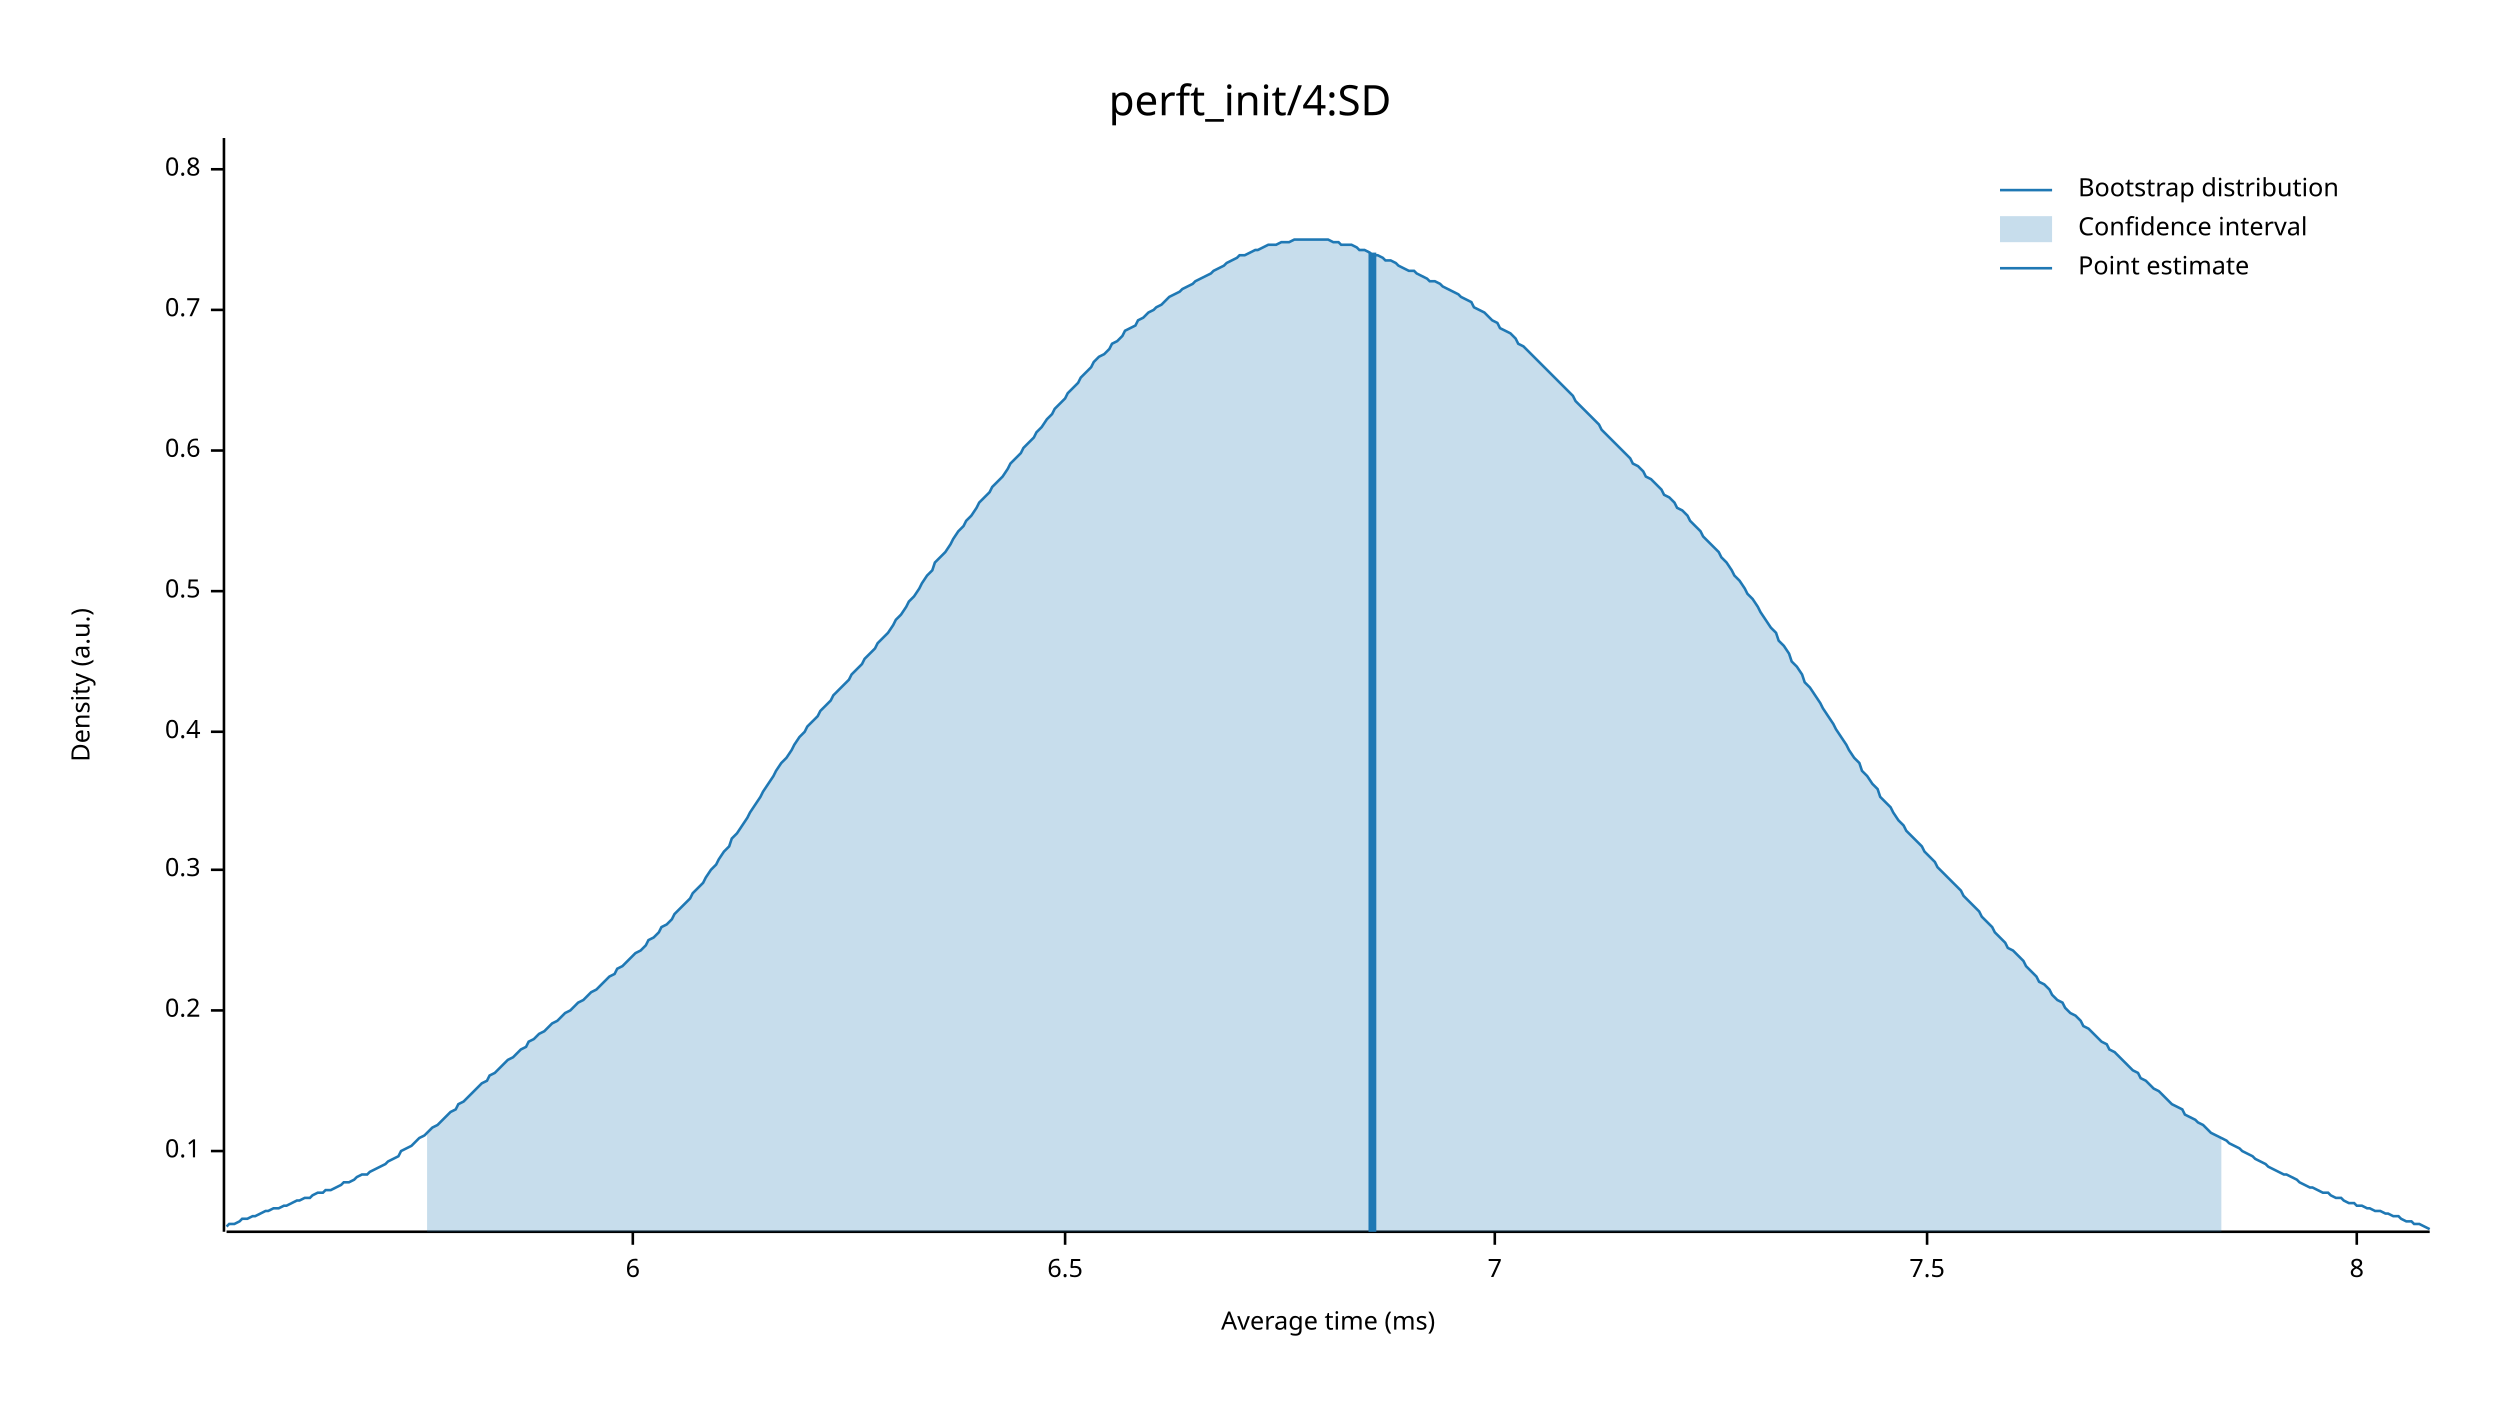
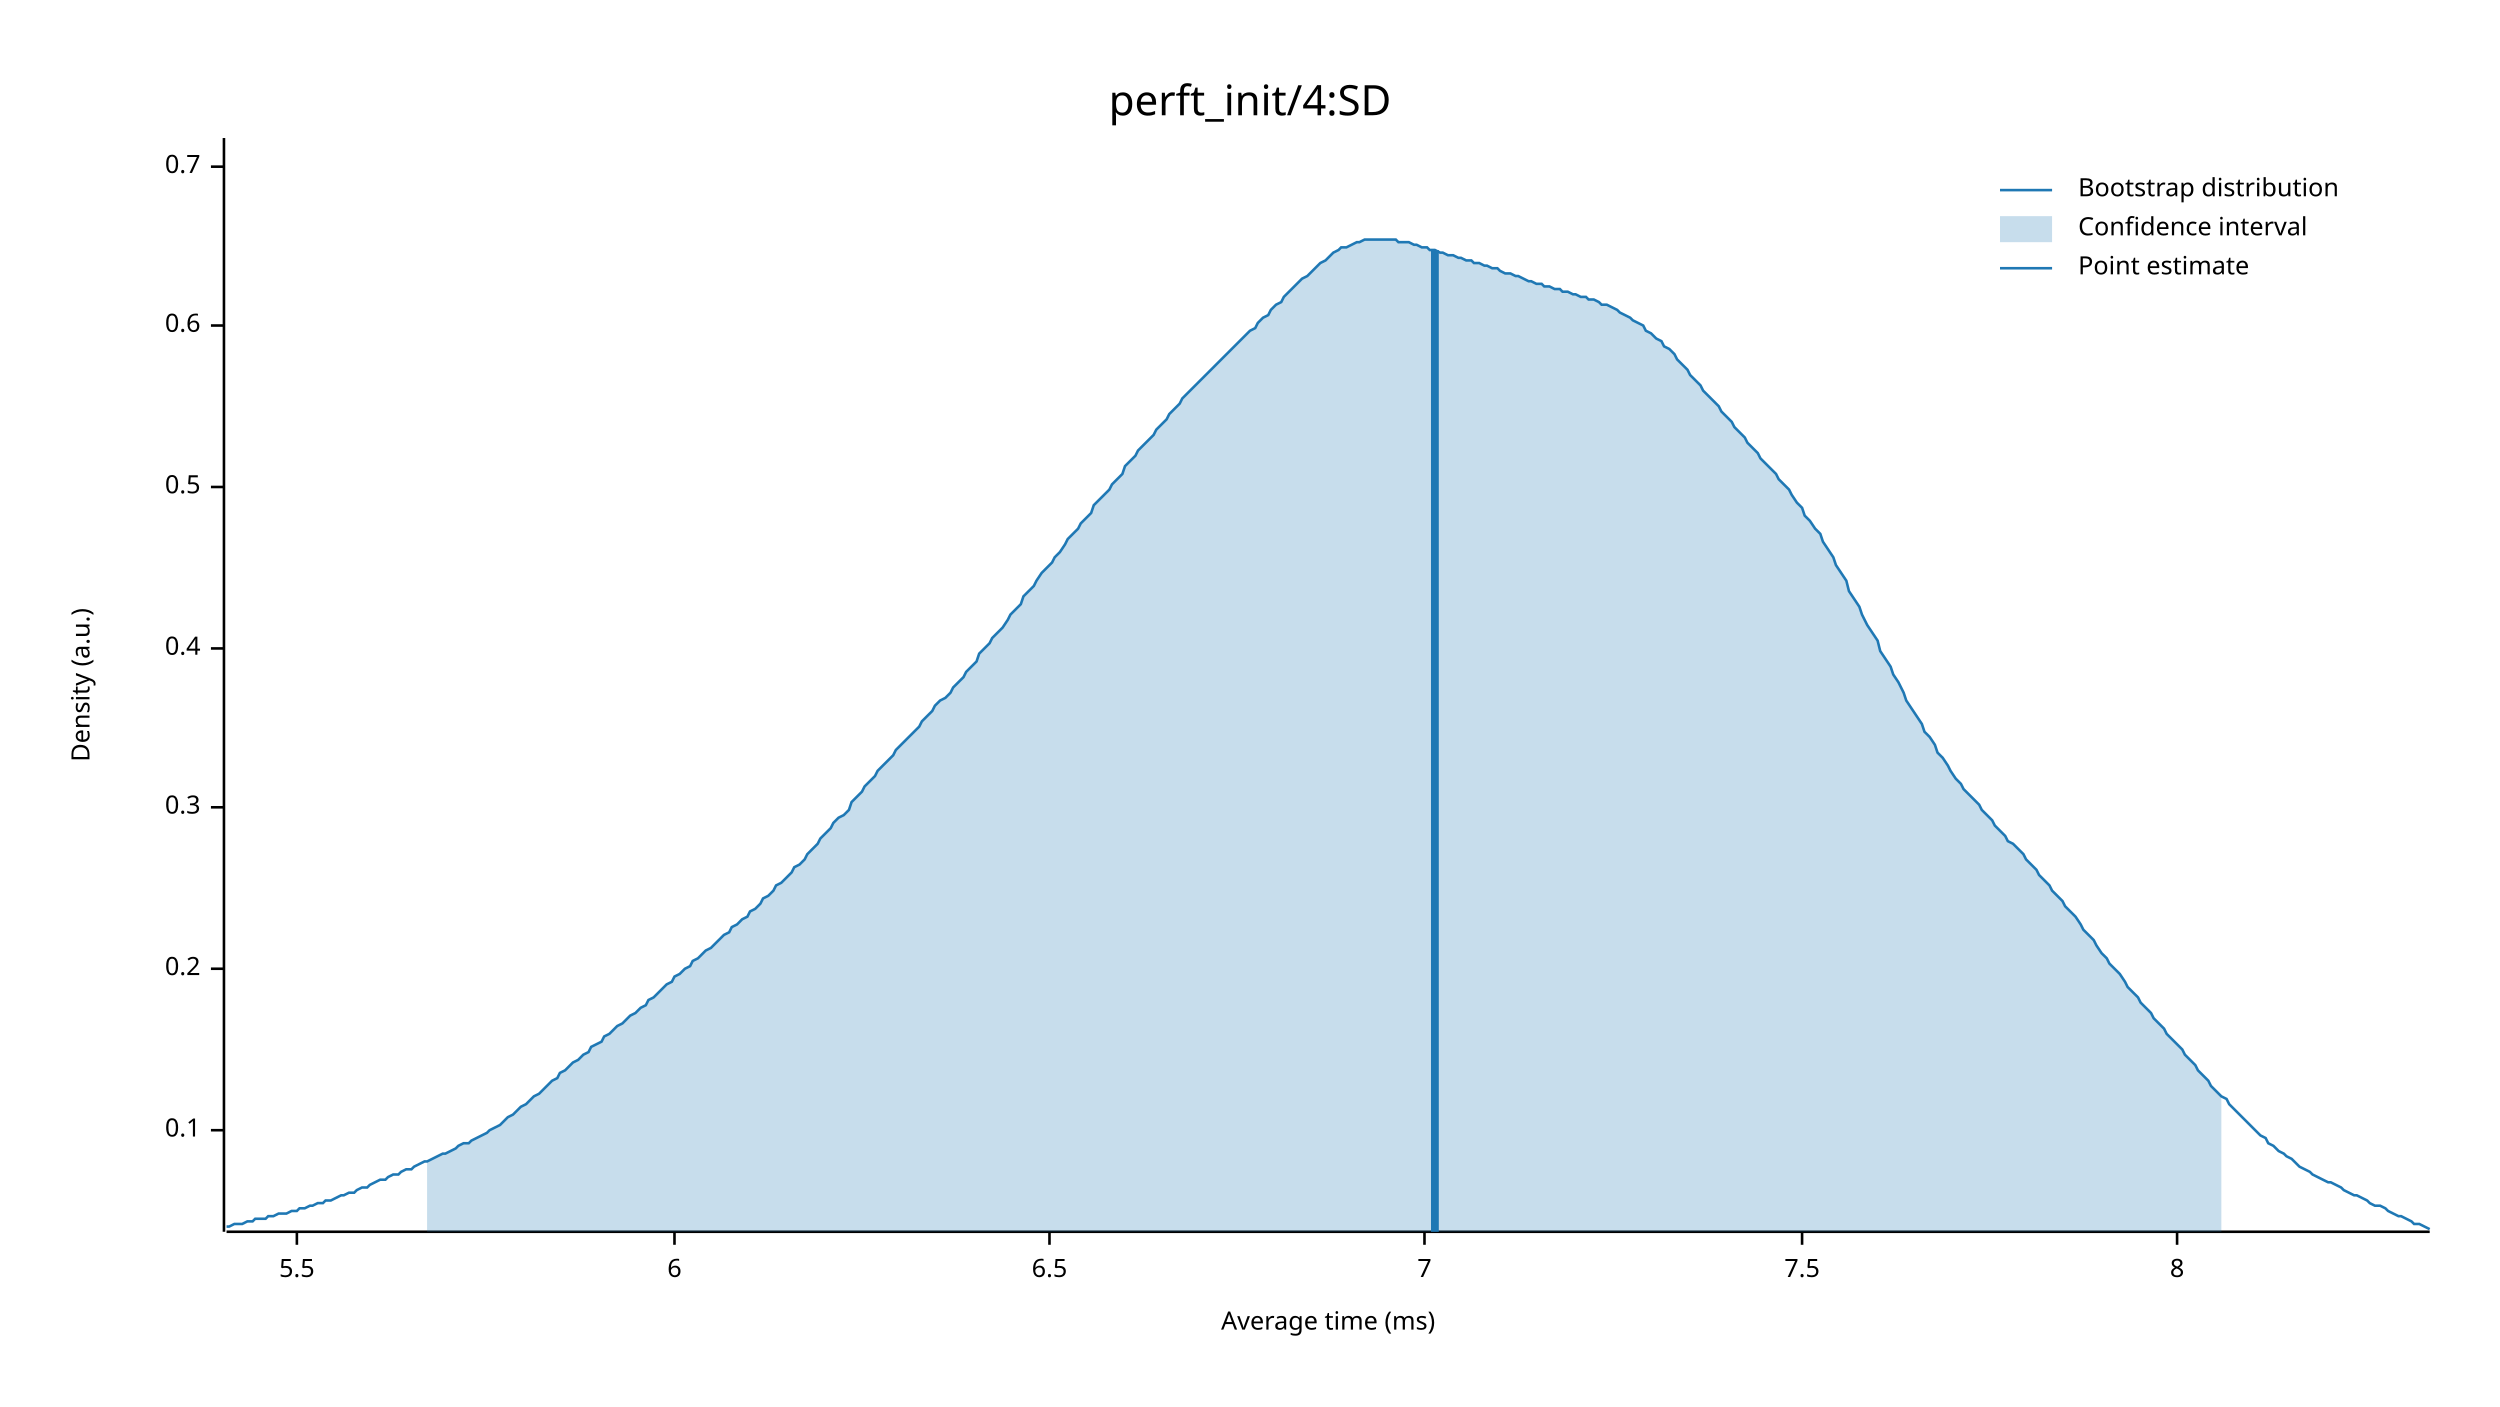
<svg xmlns="http://www.w3.org/2000/svg" width="960" height="540" viewBox="0 0 960 540">
  <text x="480" y="32" dy="0.76em" text-anchor="middle" font-family="sans-serif" font-size="16.129" opacity="1" fill="#000000">
perft_init/4:SD
</text>
  <text x="27" y="263" dy="0.76em" text-anchor="middle" font-family="sans-serif" font-size="9.677" opacity="1" fill="#000000" transform="rotate(270, 27, 263)">
Density (a.u.)
</text>
  <text x="510" y="513" dy="-0.5ex" text-anchor="middle" font-family="sans-serif" font-size="9.677" opacity="1" fill="#000000">
Average time (ms)
</text>
  <polyline fill="none" opacity="1" stroke="#000000" stroke-width="1" points="86,53 86,473 " />
-   <text x="77" y="442" dy="0.5ex" text-anchor="end" font-family="sans-serif" font-size="9.677" opacity="1" fill="#000000">
+   <text x="77" y="434" dy="0.5ex" text-anchor="end" font-family="sans-serif" font-size="9.677" opacity="1" fill="#000000">
0.1
</text>
-   <polyline fill="none" opacity="1" stroke="#000000" stroke-width="1" points="81,442 86,442 " />
-   <text x="77" y="388" dy="0.5ex" text-anchor="end" font-family="sans-serif" font-size="9.677" opacity="1" fill="#000000">
+   <polyline fill="none" opacity="1" stroke="#000000" stroke-width="1" points="81,434 86,434 " />
+   <text x="77" y="372" dy="0.5ex" text-anchor="end" font-family="sans-serif" font-size="9.677" opacity="1" fill="#000000">
0.2
</text>
-   <polyline fill="none" opacity="1" stroke="#000000" stroke-width="1" points="81,388 86,388 " />
-   <text x="77" y="334" dy="0.5ex" text-anchor="end" font-family="sans-serif" font-size="9.677" opacity="1" fill="#000000">
+   <polyline fill="none" opacity="1" stroke="#000000" stroke-width="1" points="81,372 86,372 " />
+   <text x="77" y="310" dy="0.5ex" text-anchor="end" font-family="sans-serif" font-size="9.677" opacity="1" fill="#000000">
0.3
</text>
-   <polyline fill="none" opacity="1" stroke="#000000" stroke-width="1" points="81,334 86,334 " />
-   <text x="77" y="281" dy="0.5ex" text-anchor="end" font-family="sans-serif" font-size="9.677" opacity="1" fill="#000000">
+   <polyline fill="none" opacity="1" stroke="#000000" stroke-width="1" points="81,310 86,310 " />
+   <text x="77" y="249" dy="0.5ex" text-anchor="end" font-family="sans-serif" font-size="9.677" opacity="1" fill="#000000">
0.4
</text>
-   <polyline fill="none" opacity="1" stroke="#000000" stroke-width="1" points="81,281 86,281 " />
-   <text x="77" y="227" dy="0.5ex" text-anchor="end" font-family="sans-serif" font-size="9.677" opacity="1" fill="#000000">
+   <polyline fill="none" opacity="1" stroke="#000000" stroke-width="1" points="81,249 86,249 " />
+   <text x="77" y="187" dy="0.5ex" text-anchor="end" font-family="sans-serif" font-size="9.677" opacity="1" fill="#000000">
0.5
</text>
-   <polyline fill="none" opacity="1" stroke="#000000" stroke-width="1" points="81,227 86,227 " />
-   <text x="77" y="173" dy="0.5ex" text-anchor="end" font-family="sans-serif" font-size="9.677" opacity="1" fill="#000000">
+   <polyline fill="none" opacity="1" stroke="#000000" stroke-width="1" points="81,187 86,187 " />
+   <text x="77" y="125" dy="0.5ex" text-anchor="end" font-family="sans-serif" font-size="9.677" opacity="1" fill="#000000">
0.6
</text>
-   <polyline fill="none" opacity="1" stroke="#000000" stroke-width="1" points="81,173 86,173 " />
-   <text x="77" y="119" dy="0.5ex" text-anchor="end" font-family="sans-serif" font-size="9.677" opacity="1" fill="#000000">
+   <polyline fill="none" opacity="1" stroke="#000000" stroke-width="1" points="81,125 86,125 " />
+   <text x="77" y="64" dy="0.5ex" text-anchor="end" font-family="sans-serif" font-size="9.677" opacity="1" fill="#000000">
0.7
</text>
-   <polyline fill="none" opacity="1" stroke="#000000" stroke-width="1" points="81,119 86,119 " />
-   <text x="77" y="65" dy="0.5ex" text-anchor="end" font-family="sans-serif" font-size="9.677" opacity="1" fill="#000000">
- 0.8
+   <polyline fill="none" opacity="1" stroke="#000000" stroke-width="1" points="81,64 86,64 " />
+   <polyline fill="none" opacity="1" stroke="#000000" stroke-width="1" points="87,473 933,473 " />
+   <text x="114" y="483" dy="0.76em" text-anchor="middle" font-family="sans-serif" font-size="9.677" opacity="1" fill="#000000">
+ 5.5
</text>
-   <polyline fill="none" opacity="1" stroke="#000000" stroke-width="1" points="81,65 86,65 " />
-   <polyline fill="none" opacity="1" stroke="#000000" stroke-width="1" points="87,473 933,473 " />
-   <text x="243" y="483" dy="0.76em" text-anchor="middle" font-family="sans-serif" font-size="9.677" opacity="1" fill="#000000">
+   <polyline fill="none" opacity="1" stroke="#000000" stroke-width="1" points="114,473 114,478 " />
+   <text x="259" y="483" dy="0.76em" text-anchor="middle" font-family="sans-serif" font-size="9.677" opacity="1" fill="#000000">
6
</text>
-   <polyline fill="none" opacity="1" stroke="#000000" stroke-width="1" points="243,473 243,478 " />
-   <text x="409" y="483" dy="0.76em" text-anchor="middle" font-family="sans-serif" font-size="9.677" opacity="1" fill="#000000">
+   <polyline fill="none" opacity="1" stroke="#000000" stroke-width="1" points="259,473 259,478 " />
+   <text x="403" y="483" dy="0.76em" text-anchor="middle" font-family="sans-serif" font-size="9.677" opacity="1" fill="#000000">
6.5
</text>
-   <polyline fill="none" opacity="1" stroke="#000000" stroke-width="1" points="409,473 409,478 " />
-   <text x="574" y="483" dy="0.76em" text-anchor="middle" font-family="sans-serif" font-size="9.677" opacity="1" fill="#000000">
+   <polyline fill="none" opacity="1" stroke="#000000" stroke-width="1" points="403,473 403,478 " />
+   <text x="547" y="483" dy="0.76em" text-anchor="middle" font-family="sans-serif" font-size="9.677" opacity="1" fill="#000000">
7
</text>
-   <polyline fill="none" opacity="1" stroke="#000000" stroke-width="1" points="574,473 574,478 " />
-   <text x="740" y="483" dy="0.76em" text-anchor="middle" font-family="sans-serif" font-size="9.677" opacity="1" fill="#000000">
+   <polyline fill="none" opacity="1" stroke="#000000" stroke-width="1" points="547,473 547,478 " />
+   <text x="692" y="483" dy="0.76em" text-anchor="middle" font-family="sans-serif" font-size="9.677" opacity="1" fill="#000000">
7.5
</text>
-   <polyline fill="none" opacity="1" stroke="#000000" stroke-width="1" points="740,473 740,478 " />
-   <text x="905" y="483" dy="0.76em" text-anchor="middle" font-family="sans-serif" font-size="9.677" opacity="1" fill="#000000">
+   <polyline fill="none" opacity="1" stroke="#000000" stroke-width="1" points="692,473 692,478 " />
+   <text x="836" y="483" dy="0.76em" text-anchor="middle" font-family="sans-serif" font-size="9.677" opacity="1" fill="#000000">
8
</text>
-   <polyline fill="none" opacity="1" stroke="#000000" stroke-width="1" points="905,473 905,478 " />
-   <polyline fill="none" opacity="1" stroke="#1F78B4" stroke-width="1" points="87,471 88,470 90,470 92,469 93,468 95,468 97,467 98,467 100,466 102,465 103,465 105,464 107,464 109,463 110,463 112,462 114,461 115,461 117,460 119,460 120,459 122,458 124,458 125,457 127,457 129,456 131,455 132,454 134,454 136,453 137,452 139,451 141,451 142,450 144,449 146,448 148,447 149,446 151,445 153,444 154,442 156,441 158,440 159,439 161,437 163,436 164,435 166,433 168,432 170,430 171,429 173,427 175,426 176,424 178,423 180,421 181,420 183,418 185,416 187,415 188,413 190,412 192,410 193,409 195,407 197,406 198,405 200,403 202,402 203,400 205,399 207,397 209,396 210,395 212,393 214,392 215,391 217,389 219,388 220,387 222,385 224,384 226,382 227,381 229,380 231,378 232,377 234,375 236,374 237,372 239,371 241,369 242,368 244,366 246,365 248,363 249,361 251,360 253,358 254,356 256,355 258,353 259,351 261,349 263,347 265,345 266,343 268,341 270,339 271,337 273,334 275,332 276,330 278,327 280,325 281,322 283,320 285,317 287,314 288,312 290,309 292,306 293,304 295,301 297,298 298,296 300,293 302,291 304,288 305,286 307,283 309,281 310,279 312,277 314,275 315,273 317,271 319,269 320,267 322,265 324,263 326,261 327,259 329,257 331,255 332,253 334,251 336,249 337,247 339,245 341,243 343,240 344,238 346,236 348,233 349,231 351,229 353,226 354,224 356,221 358,219 359,216 361,214 363,212 365,209 366,207 368,204 370,202 371,200 373,198 375,195 376,193 378,191 380,189 381,187 383,185 385,183 387,180 388,178 390,176 392,174 393,172 395,170 397,168 398,166 400,164 402,161 404,159 405,157 407,155 409,153 410,151 412,149 414,147 415,145 417,143 419,141 420,139 422,137 424,136 426,134 427,132 429,131 431,129 432,127 434,126 436,125 437,123 439,122 441,120 443,119 444,118 446,117 448,115 449,114 451,113 453,112 454,111 456,110 458,109 459,108 461,107 463,106 465,105 466,104 468,103 470,102 471,101 473,100 475,99 476,98 478,98 480,97 482,96 483,96 485,95 487,94 488,94 490,94 492,93 493,93 495,93 497,92 498,92 500,92 502,92 504,92 505,92 507,92 509,92 510,92 512,93 514,93 515,94 517,94 519,94 521,95 522,96 524,96 526,97 527,98 529,98 531,99 532,100 534,100 536,101 537,102 539,103 541,104 543,104 544,105 546,106 548,107 549,108 551,108 553,109 554,110 556,111 558,112 560,113 561,114 563,115 565,116 566,118 568,119 570,120 571,121 573,123 575,124 576,126 578,127 580,128 582,130 583,132 585,133 587,135 588,136 590,138 592,140 593,141 595,143 597,145 599,147 600,148 602,150 604,152 605,154 607,156 609,158 610,159 612,161 614,163 615,165 617,167 619,169 621,171 622,172 624,174 626,176 627,178 629,179 631,181 632,183 634,184 636,186 638,188 639,190 641,191 643,193 644,195 646,196 648,198 649,200 651,202 653,204 654,206 656,208 658,210 660,212 661,214 663,216 665,219 666,221 668,223 670,226 671,228 673,230 675,233 676,235 678,238 680,241 682,243 683,246 685,248 687,251 688,254 690,256 692,259 693,262 695,264 697,267 699,270 700,272 702,275 704,278 705,280 707,283 709,286 710,288 712,291 714,293 715,296 717,298 719,301 721,303 722,306 724,308 726,310 727,312 729,315 731,317 732,319 734,321 736,323 738,325 739,327 741,329 743,331 744,333 746,335 748,337 749,338 751,340 753,342 754,344 756,346 758,348 760,350 761,352 763,354 765,356 766,358 768,360 770,362 771,364 773,365 775,367 777,369 778,371 780,373 782,375 783,377 785,378 787,380 788,382 790,384 792,385 793,387 795,389 797,390 799,392 800,394 802,395 804,397 805,398 807,400 809,401 810,403 812,404 814,406 816,408 817,409 819,411 821,412 822,414 824,415 826,417 827,418 829,419 831,421 832,422 834,424 836,425 838,426 839,428 841,429 843,430 844,431 846,432 848,434 849,435 851,436 853,437 855,438 856,439 858,440 860,441 861,442 863,443 865,444 866,445 868,446 870,447 871,448 873,449 875,450 877,451 878,451 880,452 882,453 883,454 885,455 887,456 888,456 890,457 892,458 894,458 895,459 897,460 899,460 900,461 902,462 904,462 905,463 907,463 909,464 910,464 912,465 914,465 916,466 917,466 919,467 921,467 922,468 924,469 926,469 927,470 929,470 931,471 933,472 " />
-   <polygon opacity="0.25" fill="#1F78B4" points="164,435 166,433 168,432 170,430 171,429 173,427 175,426 176,424 178,423 180,421 181,420 183,418 185,416 187,415 188,413 190,412 192,410 193,409 195,407 197,406 198,405 200,403 202,402 203,400 205,399 207,397 209,396 210,395 212,393 214,392 215,391 217,389 219,388 220,387 222,385 224,384 226,382 227,381 229,380 231,378 232,377 234,375 236,374 237,372 239,371 241,369 242,368 244,366 246,365 248,363 249,361 251,360 253,358 254,356 256,355 258,353 259,351 261,349 263,347 265,345 266,343 268,341 270,339 271,337 273,334 275,332 276,330 278,327 280,325 281,322 283,320 285,317 287,314 288,312 290,309 292,306 293,304 295,301 297,298 298,296 300,293 302,291 304,288 305,286 307,283 309,281 310,279 312,277 314,275 315,273 317,271 319,269 320,267 322,265 324,263 326,261 327,259 329,257 331,255 332,253 334,251 336,249 337,247 339,245 341,243 343,240 344,238 346,236 348,233 349,231 351,229 353,226 354,224 356,221 358,219 359,216 361,214 363,212 365,209 366,207 368,204 370,202 371,200 373,198 375,195 376,193 378,191 380,189 381,187 383,185 385,183 387,180 388,178 390,176 392,174 393,172 395,170 397,168 398,166 400,164 402,161 404,159 405,157 407,155 409,153 410,151 412,149 414,147 415,145 417,143 419,141 420,139 422,137 424,136 426,134 427,132 429,131 431,129 432,127 434,126 436,125 437,123 439,122 441,120 443,119 444,118 446,117 448,115 449,114 451,113 453,112 454,111 456,110 458,109 459,108 461,107 463,106 465,105 466,104 468,103 470,102 471,101 473,100 475,99 476,98 478,98 480,97 482,96 483,96 485,95 487,94 488,94 490,94 492,93 493,93 495,93 497,92 498,92 500,92 502,92 504,92 505,92 507,92 509,92 510,92 512,93 514,93 515,94 517,94 519,94 521,95 522,96 524,96 526,97 527,98 529,98 531,99 532,100 534,100 536,101 537,102 539,103 541,104 543,104 544,105 546,106 548,107 549,108 551,108 553,109 554,110 556,111 558,112 560,113 561,114 563,115 565,116 566,118 568,119 570,120 571,121 573,123 575,124 576,126 578,127 580,128 582,130 583,132 585,133 587,135 588,136 590,138 592,140 593,141 595,143 597,145 599,147 600,148 602,150 604,152 605,154 607,156 609,158 610,159 612,161 614,163 615,165 617,167 619,169 621,171 622,172 624,174 626,176 627,178 629,179 631,181 632,183 634,184 636,186 638,188 639,190 641,191 643,193 644,195 646,196 648,198 649,200 651,202 653,204 654,206 656,208 658,210 660,212 661,214 663,216 665,219 666,221 668,223 670,226 671,228 673,230 675,233 676,235 678,238 680,241 682,243 683,246 685,248 687,251 688,254 690,256 692,259 693,262 695,264 697,267 699,270 700,272 702,275 704,278 705,280 707,283 709,286 710,288 712,291 714,293 715,296 717,298 719,301 721,303 722,306 724,308 726,310 727,312 729,315 731,317 732,319 734,321 736,323 738,325 739,327 741,329 743,331 744,333 746,335 748,337 749,338 751,340 753,342 754,344 756,346 758,348 760,350 761,352 763,354 765,356 766,358 768,360 770,362 771,364 773,365 775,367 777,369 778,371 780,373 782,375 783,377 785,378 787,380 788,382 790,384 792,385 793,387 795,389 797,390 799,392 800,394 802,395 804,397 805,398 807,400 809,401 810,403 812,404 814,406 816,408 817,409 819,411 821,412 822,414 824,415 826,417 827,418 829,419 831,421 832,422 834,424 836,425 838,426 839,428 841,429 843,430 844,431 846,432 848,434 849,435 851,436 853,437 853,473 164,473 " />
-   <polyline fill="none" opacity="1" stroke="#1F78B4" stroke-width="3" points="527,473 527,97 " />
+   <polyline fill="none" opacity="1" stroke="#000000" stroke-width="1" points="836,473 836,478 " />
+   <polyline fill="none" opacity="1" stroke="#1F78B4" stroke-width="1" points="87,471 88,471 90,470 92,470 93,470 95,469 97,469 98,468 100,468 102,468 103,467 105,467 107,466 109,466 110,466 112,465 114,465 115,464 117,464 119,463 120,463 122,462 124,462 125,461 127,461 129,460 131,459 132,459 134,458 136,458 137,457 139,456 141,456 142,455 144,454 146,453 148,453 149,452 151,451 153,451 154,450 156,449 158,449 159,448 161,447 163,446 164,446 166,445 168,444 170,443 171,443 173,442 175,441 176,440 178,439 180,439 181,438 183,437 185,436 187,435 188,434 190,433 192,432 193,431 195,429 197,428 198,427 200,425 202,424 203,423 205,421 207,420 209,418 210,417 212,415 214,414 215,412 217,411 219,409 220,408 222,407 224,405 226,404 227,402 229,401 231,400 232,398 234,397 236,395 237,394 239,393 241,391 242,390 244,389 246,387 248,386 249,384 251,383 253,381 254,380 256,378 258,377 259,375 261,374 263,372 265,371 266,369 268,368 270,366 271,365 273,364 275,362 276,361 278,359 280,358 281,356 283,355 285,353 287,352 288,350 290,349 292,347 293,345 295,344 297,342 298,340 300,339 302,337 304,335 305,333 307,332 309,330 310,328 312,326 314,324 315,322 317,320 319,318 320,316 322,314 324,313 326,311 327,308 329,306 331,304 332,302 334,300 336,298 337,296 339,294 341,292 343,290 344,288 346,286 348,284 349,283 351,281 353,279 354,277 356,275 358,273 359,271 361,269 363,268 365,266 366,264 368,262 370,260 371,258 373,256 375,254 376,251 378,249 380,247 381,245 383,243 385,241 387,238 388,236 390,234 392,232 393,229 395,227 397,225 398,223 400,220 402,218 404,216 405,214 407,212 409,209 410,207 412,205 414,203 415,201 417,199 419,197 420,194 422,192 424,190 426,188 427,186 429,184 431,182 432,179 434,177 436,175 437,173 439,171 441,169 443,167 444,165 446,163 448,161 449,159 451,157 453,155 454,153 456,151 458,149 459,148 461,146 463,144 465,142 466,141 468,139 470,137 471,136 473,134 475,132 476,131 478,129 480,127 482,126 483,124 485,122 487,121 488,119 490,117 492,116 493,114 495,112 497,110 498,109 500,107 502,106 504,104 505,103 507,101 509,100 510,99 512,97 514,96 515,95 517,95 519,94 521,93 522,93 524,92 526,92 527,92 529,92 531,92 532,92 534,92 536,92 537,93 539,93 541,93 543,94 544,94 546,95 548,95 549,96 551,96 553,97 554,97 556,98 558,98 560,99 561,99 563,100 565,100 566,101 568,101 570,102 571,102 573,103 575,103 576,104 578,105 580,105 582,106 583,106 585,107 587,108 588,108 590,109 592,109 593,110 595,110 597,111 599,111 600,112 602,112 604,113 605,113 607,114 609,114 610,115 612,115 614,116 615,117 617,117 619,118 621,119 622,120 624,121 626,122 627,123 629,124 631,125 632,127 634,128 636,130 638,131 639,133 641,134 643,136 644,138 646,140 648,142 649,144 651,146 653,148 654,150 656,152 658,154 660,156 661,158 663,160 665,162 666,164 668,166 670,168 671,170 673,172 675,174 676,176 678,178 680,180 682,182 683,184 685,186 687,188 688,190 690,193 692,195 693,198 695,200 697,203 699,205 700,208 702,211 704,214 705,217 707,220 709,223 710,227 712,230 714,233 715,236 717,240 719,243 721,246 722,250 724,253 726,256 727,259 729,262 731,266 732,269 734,272 736,275 738,278 739,281 741,283 743,286 744,289 746,291 748,294 749,296 751,299 753,301 754,303 756,305 758,307 760,309 761,311 763,313 765,315 766,317 768,319 770,321 771,323 773,324 775,326 777,328 778,330 780,332 782,334 783,336 785,338 787,340 788,342 790,344 792,346 793,348 795,350 797,352 799,355 800,357 802,359 804,361 805,363 807,366 809,368 810,370 812,372 814,374 816,377 817,379 819,381 821,383 822,385 824,387 826,389 827,391 829,393 831,395 832,397 834,399 836,401 838,403 839,405 841,407 843,409 844,411 846,413 848,415 849,417 851,419 853,421 855,422 856,424 858,426 860,428 861,429 863,431 865,433 866,434 868,436 870,437 871,439 873,440 875,442 877,443 878,444 880,445 882,447 883,448 885,449 887,450 888,451 890,452 892,453 894,454 895,454 897,455 899,456 900,457 902,458 904,459 905,459 907,460 909,461 910,462 912,463 914,463 916,464 917,465 919,466 921,467 922,467 924,468 926,469 927,470 929,470 931,471 933,472 " />
+   <polygon opacity="0.25" fill="#1F78B4" points="164,446 166,445 168,444 170,443 171,443 173,442 175,441 176,440 178,439 180,439 181,438 183,437 185,436 187,435 188,434 190,433 192,432 193,431 195,429 197,428 198,427 200,425 202,424 203,423 205,421 207,420 209,418 210,417 212,415 214,414 215,412 217,411 219,409 220,408 222,407 224,405 226,404 227,402 229,401 231,400 232,398 234,397 236,395 237,394 239,393 241,391 242,390 244,389 246,387 248,386 249,384 251,383 253,381 254,380 256,378 258,377 259,375 261,374 263,372 265,371 266,369 268,368 270,366 271,365 273,364 275,362 276,361 278,359 280,358 281,356 283,355 285,353 287,352 288,350 290,349 292,347 293,345 295,344 297,342 298,340 300,339 302,337 304,335 305,333 307,332 309,330 310,328 312,326 314,324 315,322 317,320 319,318 320,316 322,314 324,313 326,311 327,308 329,306 331,304 332,302 334,300 336,298 337,296 339,294 341,292 343,290 344,288 346,286 348,284 349,283 351,281 353,279 354,277 356,275 358,273 359,271 361,269 363,268 365,266 366,264 368,262 370,260 371,258 373,256 375,254 376,251 378,249 380,247 381,245 383,243 385,241 387,238 388,236 390,234 392,232 393,229 395,227 397,225 398,223 400,220 402,218 404,216 405,214 407,212 409,209 410,207 412,205 414,203 415,201 417,199 419,197 420,194 422,192 424,190 426,188 427,186 429,184 431,182 432,179 434,177 436,175 437,173 439,171 441,169 443,167 444,165 446,163 448,161 449,159 451,157 453,155 454,153 456,151 458,149 459,148 461,146 463,144 465,142 466,141 468,139 470,137 471,136 473,134 475,132 476,131 478,129 480,127 482,126 483,124 485,122 487,121 488,119 490,117 492,116 493,114 495,112 497,110 498,109 500,107 502,106 504,104 505,103 507,101 509,100 510,99 512,97 514,96 515,95 517,95 519,94 521,93 522,93 524,92 526,92 527,92 529,92 531,92 532,92 534,92 536,92 537,93 539,93 541,93 543,94 544,94 546,95 548,95 549,96 551,96 553,97 554,97 556,98 558,98 560,99 561,99 563,100 565,100 566,101 568,101 570,102 571,102 573,103 575,103 576,104 578,105 580,105 582,106 583,106 585,107 587,108 588,108 590,109 592,109 593,110 595,110 597,111 599,111 600,112 602,112 604,113 605,113 607,114 609,114 610,115 612,115 614,116 615,117 617,117 619,118 621,119 622,120 624,121 626,122 627,123 629,124 631,125 632,127 634,128 636,130 638,131 639,133 641,134 643,136 644,138 646,140 648,142 649,144 651,146 653,148 654,150 656,152 658,154 660,156 661,158 663,160 665,162 666,164 668,166 670,168 671,170 673,172 675,174 676,176 678,178 680,180 682,182 683,184 685,186 687,188 688,190 690,193 692,195 693,198 695,200 697,203 699,205 700,208 702,211 704,214 705,217 707,220 709,223 710,227 712,230 714,233 715,236 717,240 719,243 721,246 722,250 724,253 726,256 727,259 729,262 731,266 732,269 734,272 736,275 738,278 739,281 741,283 743,286 744,289 746,291 748,294 749,296 751,299 753,301 754,303 756,305 758,307 760,309 761,311 763,313 765,315 766,317 768,319 770,321 771,323 773,324 775,326 777,328 778,330 780,332 782,334 783,336 785,338 787,340 788,342 790,344 792,346 793,348 795,350 797,352 799,355 800,357 802,359 804,361 805,363 807,366 809,368 810,370 812,372 814,374 816,377 817,379 819,381 821,383 822,385 824,387 826,389 827,391 829,393 831,395 832,397 834,399 836,401 838,403 839,405 841,407 843,409 844,411 846,413 848,415 849,417 851,419 853,421 853,473 164,473 " />
+   <polyline fill="none" opacity="1" stroke="#1F78B4" stroke-width="3" points="551,473 551,96 " />
  <text x="798" y="68" dy="0.76em" text-anchor="start" font-family="sans-serif" font-size="9.677" opacity="1" fill="#000000">
Bootstrap distribution
</text>
  <text x="798" y="83" dy="0.76em" text-anchor="start" font-family="sans-serif" font-size="9.677" opacity="1" fill="#000000">
Confidence interval
</text>
  <text x="798" y="98" dy="0.76em" text-anchor="start" font-family="sans-serif" font-size="9.677" opacity="1" fill="#000000">
Point estimate
</text>
  <polyline fill="none" opacity="1" stroke="#1F78B4" stroke-width="1" points="768,73 788,73 " />
  <rect x="768" y="83" width="20" height="10" opacity="0.25" fill="#1F78B4" stroke="none" />
  <polyline fill="none" opacity="1" stroke="#1F78B4" stroke-width="1" points="768,103 788,103 " />
</svg>
